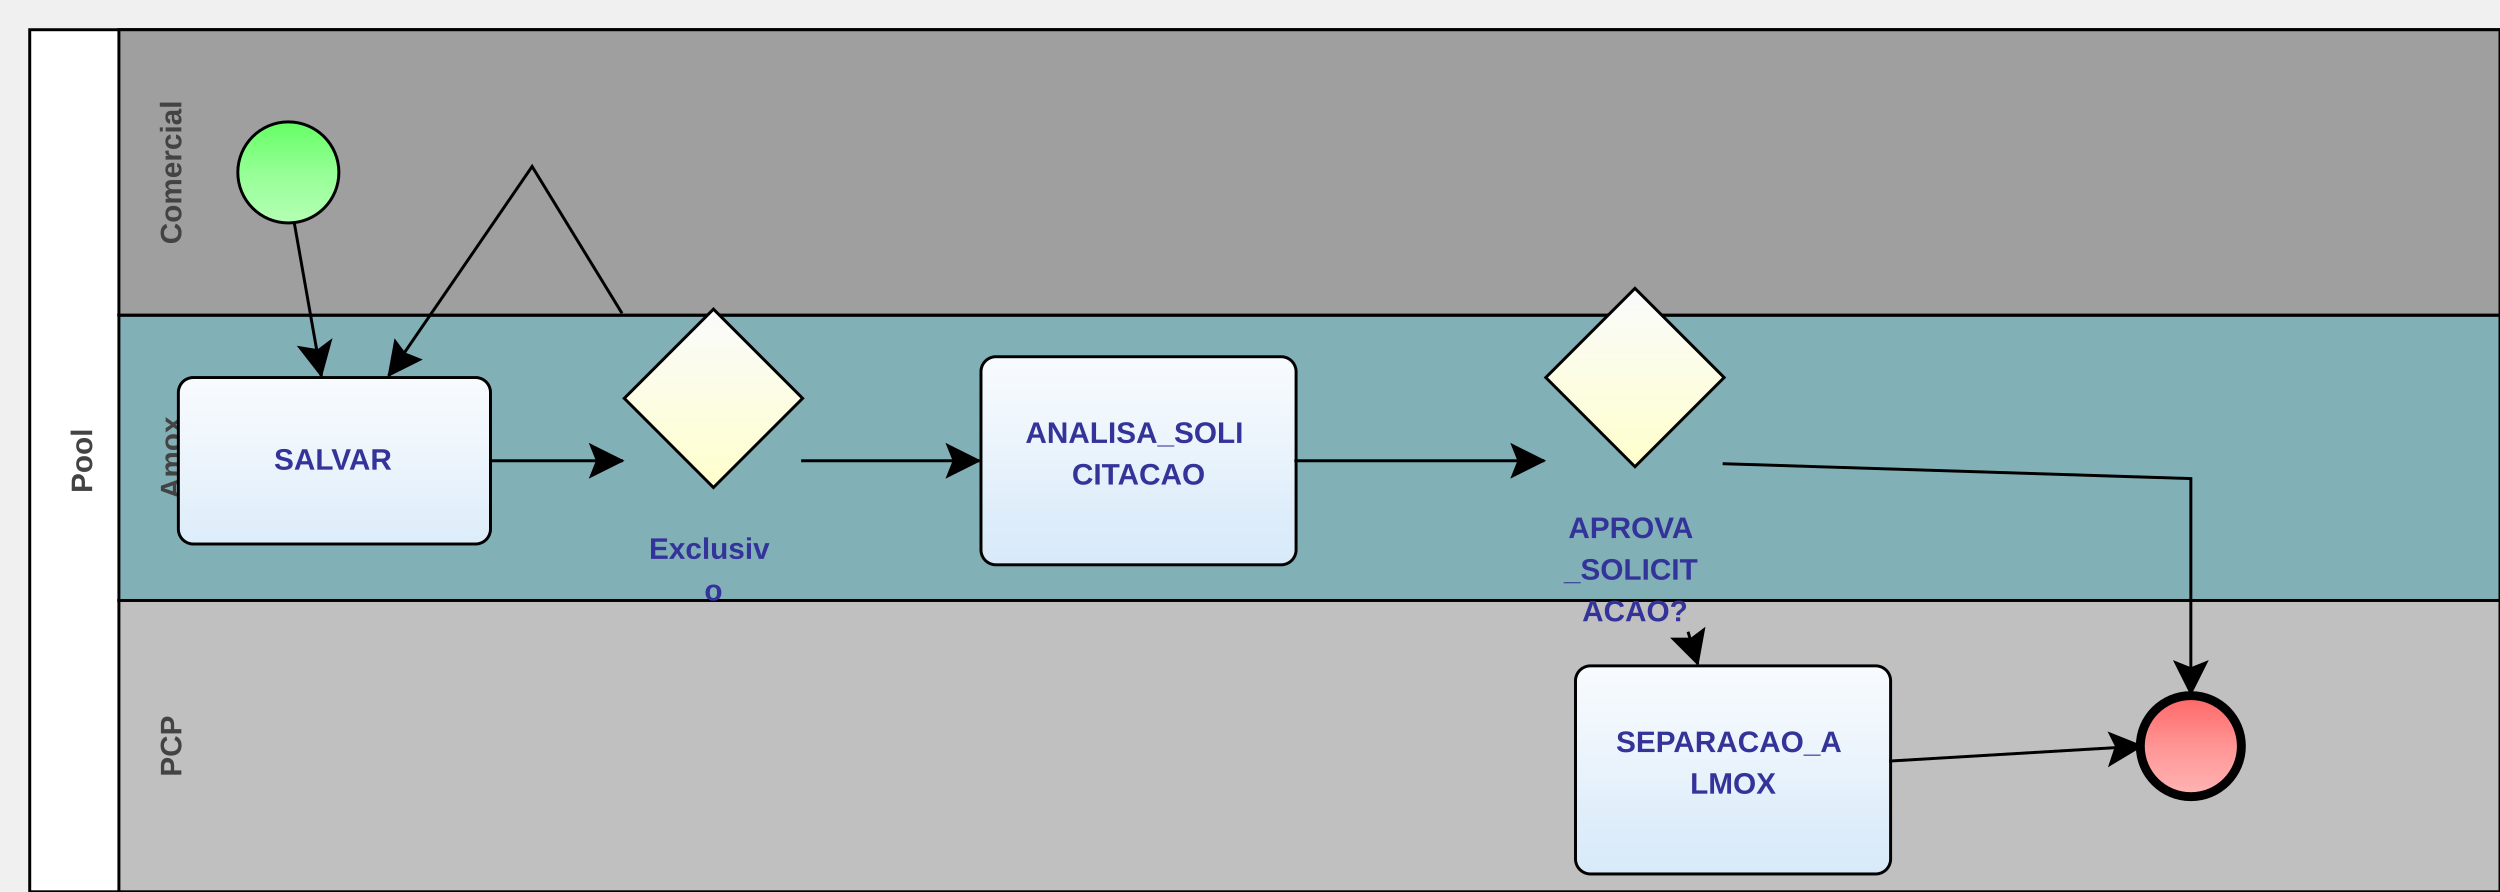
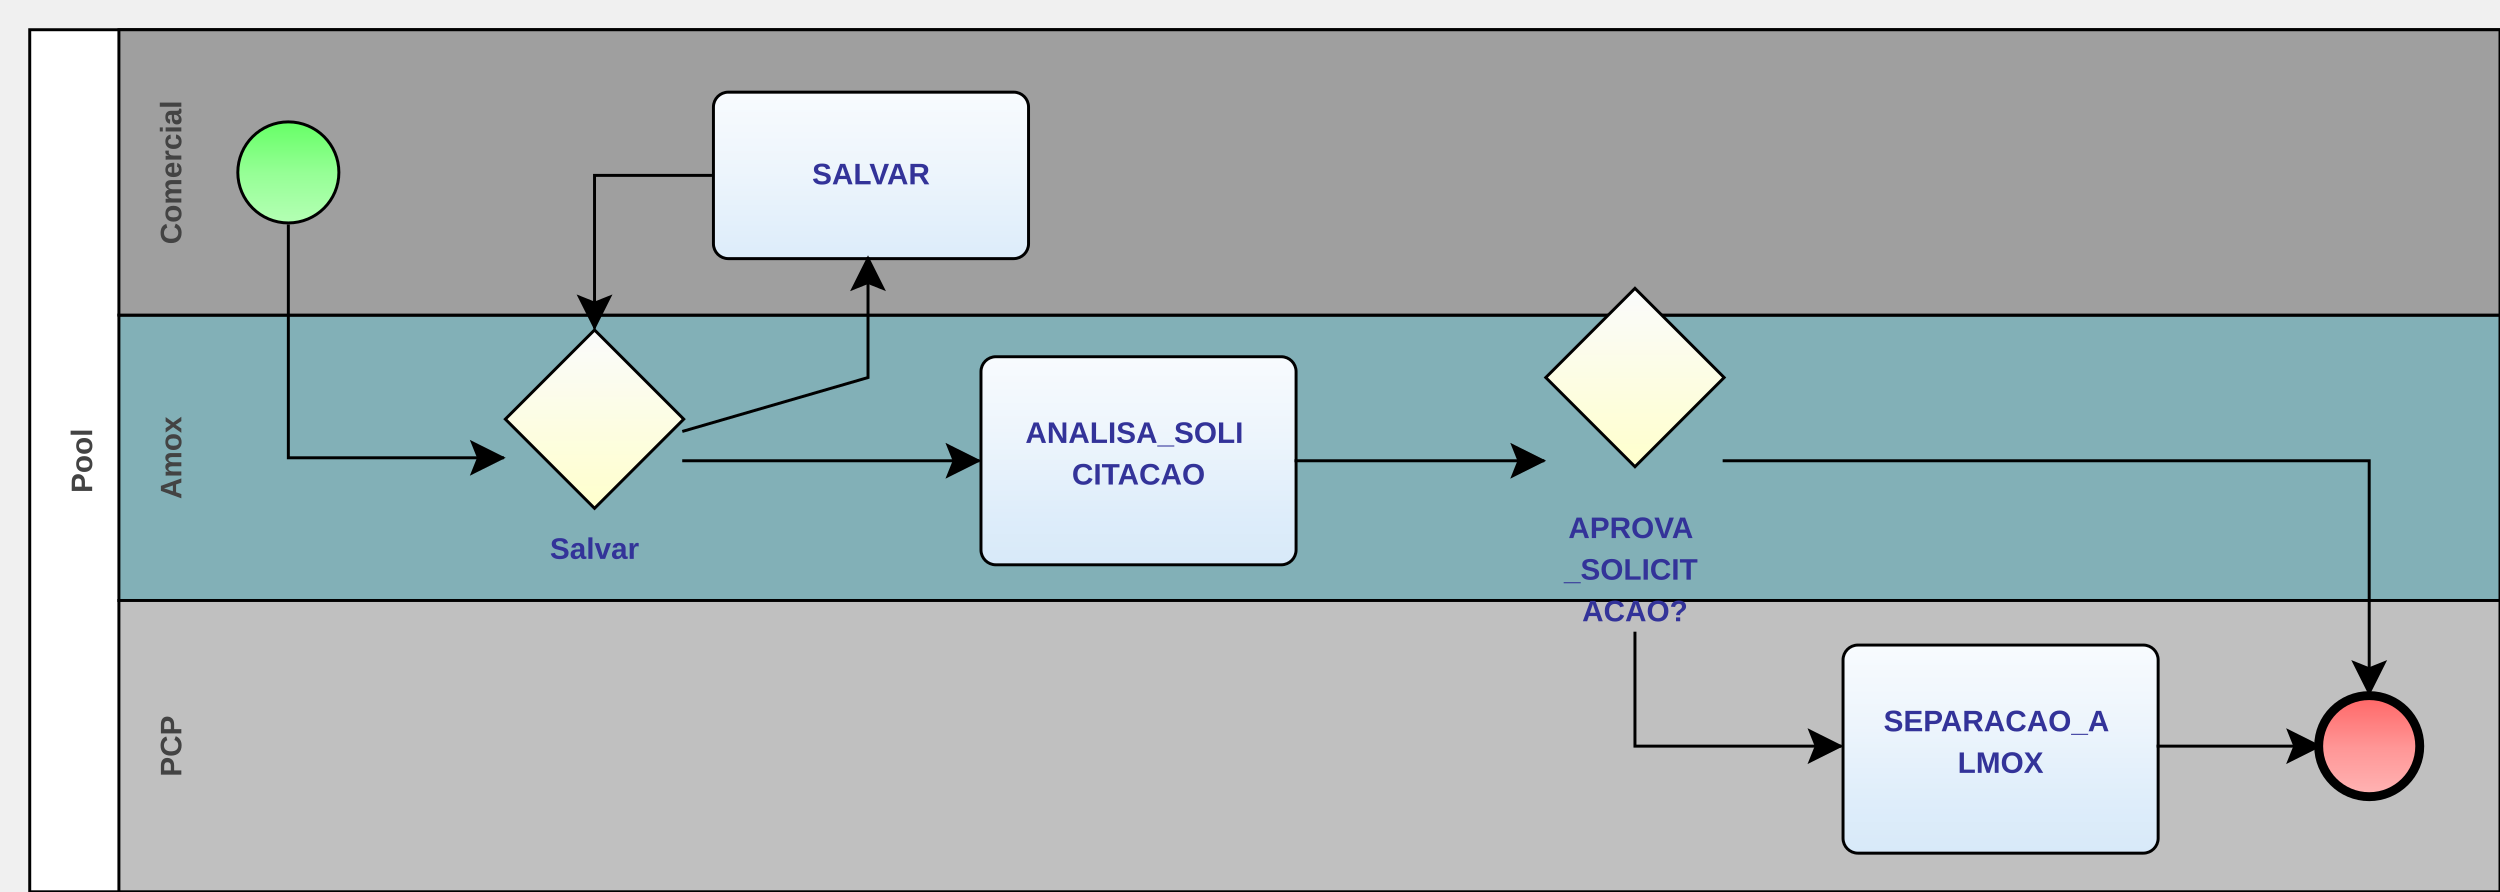
<svg xmlns="http://www.w3.org/2000/svg" xmlns:xlink="http://www.w3.org/1999/xlink" style="stroke-dasharray:none; shape-rendering:auto; font-family:'Arial'; text-rendering:auto; fill-opacity:1; color-interpolation:auto; color-rendering:auto; font-size:12; fill:black; stroke:black; image-rendering:auto; stroke-miterlimit:10; stroke-linecap:square; stroke-linejoin:miter; font-style:normal; stroke-width:1; stroke-dashoffset:0; font-weight:normal; stroke-opacity:1;" contentScriptType="text/ecmascript" preserveAspectRatio="xMidYMid meet" zoomAndPan="magnify" version="1.0" contentStyleType="text/css" xml:xlink="http://www.w3.org/1999/xlink" width="841" height="300">
  <rect x="10" y="10" width="831" height="290" ry="0" rx="0" style="stroke:#000000; fill:#FFFFFF" />
  <rect x="40" y="106" width="801" height="96" ry="0" rx="0" style="stroke:#000000; fill:#82B0B7" />
  <g componentSequence="4">
    <text x="-154" y="47" transform="rotate(270)" text-anchor="middle" style="font-weight:bold;font-size:10px;stroke:none; fill:#434343">
      <tspan dy="14" x="-154">Amox</tspan>
    </text>
  </g>
  <rect x="40" y="202" width="801" height="98" ry="0" rx="0" style="stroke:#000000; fill:#C0C0C0" />
  <g componentSequence="3">
    <text x="-251" y="47" transform="rotate(270)" text-anchor="middle" style="font-weight:bold;font-size:10px;stroke:none; fill:#434343">
      <tspan dy="14" x="-251">PCP</tspan>
    </text>
  </g>
  <rect x="40" y="10" width="801" height="96" ry="0" rx="0" style="stroke:#000000; fill:#9F9F9F" />
  <g componentSequence="2">
    <text x="-58" y="47" transform="rotate(270)" text-anchor="middle" style="font-weight:bold;font-size:10px;stroke:none; fill:#434343">
      <tspan dy="14" x="-58">Comercial</tspan>
    </text>
  </g>
  <g componentSequence="1">
    <text x="-155" y="17" transform="rotate(270)" text-anchor="middle" style="font-weight:bold;font-size:10px;stroke:none; fill:#434343">
      <tspan dy="14" x="-155">Pool</tspan>
    </text>
  </g>
  <g sequence="4">
-     <ellipse cx="97" cy="58" rx="17" ry="17" stroke-width="1" style="fill:url(#linearGradient66FF6696FF96B6FFB6_1861741927);" stroke="336633" />
+     <ellipse cx="97" cy="58" rx="17" ry="17" stroke-width="1" style="fill:url(#linearGradient66FF6696FF96B6FFB6_1152218558);" stroke="336633" />
  </g>
  <g sequence="5">
-     <rect x="330" y="120" width="106" height="70" ry="5" rx="5" style="fill:url(#linearGradientF8FBFEEDF5FCDEEDFAD4E7F8E2E5E9_1613766345);" stroke="191970" />
+     <rect x="330" y="120" width="106" height="70" ry="5" rx="5" style="fill:url(#linearGradientF8FBFEEDF5FCDEEDFAD4E7F8E2E5E9_1248498523);" stroke="191970" />
  </g>
  <g componentSequence="5">
    <text x="383" y="135" text-anchor="middle" style="font-weight:bold;font-size:10px;stroke:none; fill:#333399">
      <tspan dy="14" x="383">ANALISA_SOLI</tspan>
      <tspan dy="14" x="383">CITACAO</tspan>
    </text>
  </g>
  <g sequence="8">
-     <polygon points=" 520 127 550 97 580 127 550 157 520 127" style="fill:url(#linearGradientFAFBFCFFFFCC_1678738967);" stroke="000000" />
+     <polygon points=" 520 127 550 97 580 127 550 157 520 127" style="fill:url(#linearGradientFAFBFCFFFFCC_1314201294);" stroke="000000" />
  </g>
  <g componentSequence="8">
    <text x="550" y="167" text-anchor="middle" style="font-weight:bold;font-size:10px;stroke:none; fill:#333399">
      <tspan dy="14" x="550">APROVA</tspan>
      <tspan dy="14" x="550">_SOLICIT</tspan>
      <tspan dy="14" x="550">ACAO?</tspan>
    </text>
  </g>
  <g sequence="12">
-     <rect x="530" y="224" width="106" height="70" ry="5" rx="5" style="fill:url(#linearGradientF8FBFEEDF5FCDEEDFAD4E7F8E2E5E9_554505458);" stroke="191970" />
+     <rect x="620" y="217" width="106" height="70" ry="5" rx="5" style="fill:url(#linearGradientF8FBFEEDF5FCDEEDFAD4E7F8E2E5E9_190290272);" stroke="191970" />
  </g>
  <g componentSequence="12">
-     <text x="583" y="239" text-anchor="middle" style="font-weight:bold;font-size:10px;stroke:none; fill:#333399">
-       <tspan dy="14" x="583">SEPARACAO_A</tspan>
-       <tspan dy="14" x="583">LMOX</tspan>
+     <text x="673" y="232" text-anchor="middle" style="font-weight:bold;font-size:10px;stroke:none; fill:#333399">
+       <tspan dy="14" x="673">SEPARACAO_A</tspan>
+       <tspan dy="14" x="673">LMOX</tspan>
    </text>
  </g>
  <g sequence="14">
-     <ellipse cx="737" cy="251" rx="17" ry="17" stroke-width="3" style="fill:url(#linearGradientFF6666FF9696FFB6B6_1883261281);" stroke="993333" />
+     <ellipse cx="797" cy="251" rx="17" ry="17" stroke-width="3" style="fill:url(#linearGradientFF6666FF9696FFB6B6_620240177);" stroke="993333" />
  </g>
  <g sequence="17">
-     <rect x="60" y="127" width="105" height="56" ry="5" rx="5" style="fill:url(#linearGradientF8FBFEEDF5FCDEEDFAD4E7F8E2E5E9_283564022);" stroke="191970" />
+     <rect x="240" y="31" width="106" height="56" ry="5" rx="5" style="fill:url(#linearGradientF8FBFEEDF5FCDEEDFAD4E7F8E2E5E9_974566078);" stroke="191970" />
  </g>
  <g componentSequence="17">
-     <text x="112" y="144" text-anchor="middle" style="font-weight:bold;font-size:10px;stroke:none; fill:#333399">
-       <tspan dy="14" x="112">SALVAR</tspan>
+     <text x="293" y="48" text-anchor="middle" style="font-weight:bold;font-size:10px;stroke:none; fill:#333399">
+       <tspan dy="14" x="293">SALVAR</tspan>
    </text>
  </g>
  <g sequence="19">
-     <polygon points=" 210 134 240 104 270 134 240 164 210 134" style="fill:url(#linearGradientFAFBFCFFFFCC_138532035);" stroke="000000" />
+     <polygon points=" 170 141 200 111 230 141 200 171 170 141" style="fill:url(#linearGradientFAFBFCFFFFCC_1548970076);" stroke="000000" />
  </g>
  <g componentSequence="19">
-     <text x="240" y="174" text-anchor="middle" style="font-weight:bold;font-size:10px;stroke:none; fill:#333399">
-       <tspan dy="14" x="240">Exclusiv</tspan>
-       <tspan dy="14" x="240">o</tspan>
+     <text x="200" y="174" text-anchor="middle" style="font-weight:bold;font-size:10px;stroke:none; fill:#333399">
+       <tspan dy="14" x="200">Salvar</tspan>
    </text>
  </g>
  <g componentSequence="9">
    <text x="488" y="155" style="font-size:10px;font-weight:none;stroke:none; fill:#333399" text-anchor="left" />
  </g>
-   <g componentSequence="18">
-     <text x="114" y="101" style="font-size:10px;font-weight:none;stroke:none; fill:#333399" text-anchor="left" />
+   <g componentSequence="13">
+     <text x="576" y="251" style="font-size:10px;font-weight:none;stroke:none; fill:#333399" text-anchor="left" />
+   </g>
+   <g componentSequence="15">
+     <text x="763" y="251" style="font-size:10px;font-weight:none;stroke:none; fill:#333399" text-anchor="left" />
+   </g>
+   <g componentSequence="16">
+     <text x="738" y="155" style="font-size:10px;font-weight:none;stroke:none; fill:#333399" text-anchor="left" />
  </g>
  <g componentSequence="20">
-     <text x="197" y="155" style="font-size:10px;font-weight:none;stroke:none; fill:#333399" text-anchor="left" />
-   </g>
-   <g componentSequence="13">
-     <text x="580" y="218" style="font-size:10px;font-weight:none;stroke:none; fill:#333399" text-anchor="left" />
+     <text x="210" y="65" style="font-size:10px;font-weight:none;stroke:none; fill:#333399" text-anchor="left" />
  </g>
  <g componentSequence="21">
-     <text x="310" y="155" style="font-size:10px;font-weight:none;stroke:none; fill:#333399" text-anchor="left" />
-   </g>
-   <g componentSequence="15">
-     <text x="688" y="254" style="font-size:10px;font-weight:none;stroke:none; fill:#333399" text-anchor="left" />
+     <text x="290" y="155" style="font-size:10px;font-weight:none;stroke:none; fill:#333399" text-anchor="left" />
  </g>
  <g componentSequence="22">
-     <text x="181" y="67" style="font-size:10px;font-weight:none;stroke:none; fill:#333399" text-anchor="left" />
+     <text x="107" y="151" style="font-size:10px;font-weight:none;stroke:none; fill:#333399" text-anchor="left" />
  </g>
-   <g componentSequence="16">
-     <text x="704" y="160" style="font-size:10px;font-weight:none;stroke:none; fill:#333399" text-anchor="left" />
+   <g componentSequence="23">
+     <text x="290" y="130" style="font-size:10px;font-weight:none;stroke:none; fill:#333399" text-anchor="left" />
  </g>
+   <path style="fill:none; stroke:#000000;stroke-width:1" d="M97.0 76.0 L97.0 154.0 L169.0 154.0" />
+   <polygon style="fill:#000000; stroke:#000000;" points=" 159 149 169 154 159 159 161 154" />
  <path style="fill:none; stroke:#000000;stroke-width:1" d="M436.0 155.0 L519.0 155.0" />
  <polygon style="fill:#000000; stroke:#000000;" points=" 509 150 519 155 509 160 511 155" />
-   <path style="fill:none; stroke:#000000;stroke-width:1" d="M568.0 213.0 L571.0 223.0" />
-   <polygon style="fill:#000000; stroke:#000000;" points=" 573 212 571 223 563 215 569 215" />
-   <path style="fill:none; stroke:#000000;stroke-width:1" d="M580.0 156.0 L737.0 161.0 L737.0 233.0" />
-   <polygon style="fill:#000000; stroke:#000000;" points=" 742 223 737 233 732 223 737 225" />
-   <path style="fill:none; stroke:#000000;stroke-width:1" d="M636.0 256.0 L720.0 251.0" />
-   <polygon style="fill:#000000; stroke:#000000;" points=" 710 247 720 251 710 257 712 251" />
-   <path style="fill:none; stroke:#000000;stroke-width:1" d="M99.0 75.0 L108.0 126.0" />
-   <polygon style="fill:#000000; stroke:#000000;" points=" 111 115 108 126 101 117 107 118" />
-   <path style="fill:none; stroke:#000000;stroke-width:1" d="M165.0 155.0 L209.0 155.0" />
-   <polygon style="fill:#000000; stroke:#000000;" points=" 199 150 209 155 199 160 201 155" />
-   <path style="fill:none; stroke:#000000;stroke-width:1" d="M270.0 155.0 L329.0 155.0" />
+   <path style="fill:none; stroke:#000000;stroke-width:1" d="M230.0 155.0 L329.0 155.0" />
  <polygon style="fill:#000000; stroke:#000000;" points=" 319 150 329 155 319 160 321 155" />
-   <path style="fill:none; stroke:#000000;stroke-width:1" d="M209.0 105.0 L179.0 56.0 L131.0 126.0" />
-   <polygon style="fill:#000000; stroke:#000000;" points=" 141 121 131 126 133 115 136 119" />
+   <path style="fill:none; stroke:#000000;stroke-width:1" d="M550.0 213.0 L550.0 251.0 L619.0 251.0" />
+   <polygon style="fill:#000000; stroke:#000000;" points=" 609 246 619 251 609 256 611 251" />
+   <path style="fill:none; stroke:#000000;stroke-width:1" d="M580.0 155.0 L797.0 155.0 L797.0 233.0" />
+   <polygon style="fill:#000000; stroke:#000000;" points=" 802 223 797 233 792 223 797 225" />
+   <path style="fill:none; stroke:#000000;stroke-width:1" d="M726.0 251.0 L780.0 251.0" />
+   <polygon style="fill:#000000; stroke:#000000;" points=" 770 246 780 251 770 256 772 251" />
+   <path style="fill:none; stroke:#000000;stroke-width:1" d="M239.0 59.0 L200.0 59.0 L200.0 110.0" />
+   <polygon style="fill:#000000; stroke:#000000;" points=" 205 100 200 110 195 100 200 102" />
+   <path style="fill:none; stroke:#000000;stroke-width:1" d="M230.0 145.0 L292.0 127.0 L292.0 87.0" />
+   <polygon style="fill:#000000; stroke:#000000;" points=" 287 97 292 87 297 97 292 95" />
  <defs>
-     <linearGradient xlink:href="#linearGradient66FF6696FF96B6FFB6" id="linearGradient66FF6696FF96B6FFB6_1861741927" x1="0" y1="41.0" x2="0" y2="76.0" gradientUnits="userSpaceOnUse" xlink:type="simple" xlink:actuate="onLoad" xlink:show="other" />
+     <linearGradient xlink:href="#linearGradient66FF6696FF96B6FFB6" id="linearGradient66FF6696FF96B6FFB6_1152218558" x1="0" y1="41.0" x2="0" y2="76.0" gradientUnits="userSpaceOnUse" xlink:type="simple" xlink:actuate="onLoad" xlink:show="other" />
    <linearGradient id="linearGradient66FF6696FF96B6FFB6">
      <stop style="stop-color:#66FF66;stop-opacity:1;" offset="0.0" id="stop66FF66" />
      <stop style="stop-color:#96FF96;stop-opacity:1;" offset="0.5" id="stop96FF96" />
      <stop style="stop-color:#B6FFB6;stop-opacity:1;" offset="1.0" id="stopB6FFB6" />
    </linearGradient>
-     <linearGradient xlink:href="#linearGradientF8FBFEEDF5FCDEEDFAD4E7F8E2E5E9" id="linearGradientF8FBFEEDF5FCDEEDFAD4E7F8E2E5E9_1613766345" x1="0" y1="120.0" x2="0" y2="226.0" gradientUnits="userSpaceOnUse" xlink:type="simple" xlink:actuate="onLoad" xlink:show="other" />
+     <linearGradient xlink:href="#linearGradientF8FBFEEDF5FCDEEDFAD4E7F8E2E5E9" id="linearGradientF8FBFEEDF5FCDEEDFAD4E7F8E2E5E9_1248498523" x1="0" y1="120.0" x2="0" y2="226.0" gradientUnits="userSpaceOnUse" xlink:type="simple" xlink:actuate="onLoad" xlink:show="other" />
    <linearGradient id="linearGradientF8FBFEEDF5FCDEEDFAD4E7F8E2E5E9">
      <stop style="stop-color:#F8FBFE;stop-opacity:1;" offset="0.0" id="stopF8FBFE" />
      <stop style="stop-color:#EDF5FC;stop-opacity:1;" offset="0.25" id="stopEDF5FC" />
      <stop style="stop-color:#DEEDFA;stop-opacity:1;" offset="0.5" id="stopDEEDFA" />
      <stop style="stop-color:#D4E7F8;stop-opacity:1;" offset="0.75" id="stopD4E7F8" />
      <stop style="stop-color:#E2E5E9;stop-opacity:1;" offset="1.0" id="stopE2E5E9" />
    </linearGradient>
-     <linearGradient xlink:href="#linearGradientFAFBFCFFFFCC" id="linearGradientFAFBFCFFFFCC_1678738967" x1="0" y1="97.0" x2="0" y2="157.0" gradientUnits="userSpaceOnUse" xlink:type="simple" xlink:actuate="onLoad" xlink:show="other" />
+     <linearGradient xlink:href="#linearGradientFAFBFCFFFFCC" id="linearGradientFAFBFCFFFFCC_1314201294" x1="0" y1="97.0" x2="0" y2="157.0" gradientUnits="userSpaceOnUse" xlink:type="simple" xlink:actuate="onLoad" xlink:show="other" />
    <linearGradient id="linearGradientFAFBFCFFFFCC">
      <stop style="stop-color:#FAFBFC;stop-opacity:1;" offset="0.0" id="stopFAFBFC" />
      <stop style="stop-color:#FFFFCC;stop-opacity:1;" offset="1.0" id="stopFFFFCC" />
    </linearGradient>
-     <linearGradient xlink:href="#linearGradientF8FBFEEDF5FCDEEDFAD4E7F8E2E5E9" id="linearGradientF8FBFEEDF5FCDEEDFAD4E7F8E2E5E9_554505458" x1="0" y1="224.0" x2="0" y2="330.0" gradientUnits="userSpaceOnUse" xlink:type="simple" xlink:actuate="onLoad" xlink:show="other" />
-     <linearGradient xlink:href="#linearGradientFF6666FF9696FFB6B6" id="linearGradientFF6666FF9696FFB6B6_1883261281" x1="0" y1="234.0" x2="0" y2="269.0" gradientUnits="userSpaceOnUse" xlink:type="simple" xlink:actuate="onLoad" xlink:show="other" />
+     <linearGradient xlink:href="#linearGradientF8FBFEEDF5FCDEEDFAD4E7F8E2E5E9" id="linearGradientF8FBFEEDF5FCDEEDFAD4E7F8E2E5E9_190290272" x1="0" y1="217.0" x2="0" y2="323.0" gradientUnits="userSpaceOnUse" xlink:type="simple" xlink:actuate="onLoad" xlink:show="other" />
+     <linearGradient xlink:href="#linearGradientFF6666FF9696FFB6B6" id="linearGradientFF6666FF9696FFB6B6_620240177" x1="0" y1="234.0" x2="0" y2="269.0" gradientUnits="userSpaceOnUse" xlink:type="simple" xlink:actuate="onLoad" xlink:show="other" />
    <linearGradient id="linearGradientFF6666FF9696FFB6B6">
      <stop style="stop-color:#FF6666;stop-opacity:1;" offset="0.0" id="stopFF6666" />
      <stop style="stop-color:#FF9696;stop-opacity:1;" offset="0.5" id="stopFF9696" />
      <stop style="stop-color:#FFB6B6;stop-opacity:1;" offset="1.0" id="stopFFB6B6" />
    </linearGradient>
-     <linearGradient xlink:href="#linearGradientF8FBFEEDF5FCDEEDFAD4E7F8E2E5E9" id="linearGradientF8FBFEEDF5FCDEEDFAD4E7F8E2E5E9_283564022" x1="0" y1="127.0" x2="0" y2="232.0" gradientUnits="userSpaceOnUse" xlink:type="simple" xlink:actuate="onLoad" xlink:show="other" />
-     <linearGradient xlink:href="#linearGradientFAFBFCFFFFCC" id="linearGradientFAFBFCFFFFCC_138532035" x1="0" y1="104.0" x2="0" y2="164.0" gradientUnits="userSpaceOnUse" xlink:type="simple" xlink:actuate="onLoad" xlink:show="other" />
+     <linearGradient xlink:href="#linearGradientF8FBFEEDF5FCDEEDFAD4E7F8E2E5E9" id="linearGradientF8FBFEEDF5FCDEEDFAD4E7F8E2E5E9_974566078" x1="0" y1="31.0" x2="0" y2="137.0" gradientUnits="userSpaceOnUse" xlink:type="simple" xlink:actuate="onLoad" xlink:show="other" />
+     <linearGradient xlink:href="#linearGradientFAFBFCFFFFCC" id="linearGradientFAFBFCFFFFCC_1548970076" x1="0" y1="111.0" x2="0" y2="171.0" gradientUnits="userSpaceOnUse" xlink:type="simple" xlink:actuate="onLoad" xlink:show="other" />
  </defs>
</svg>
